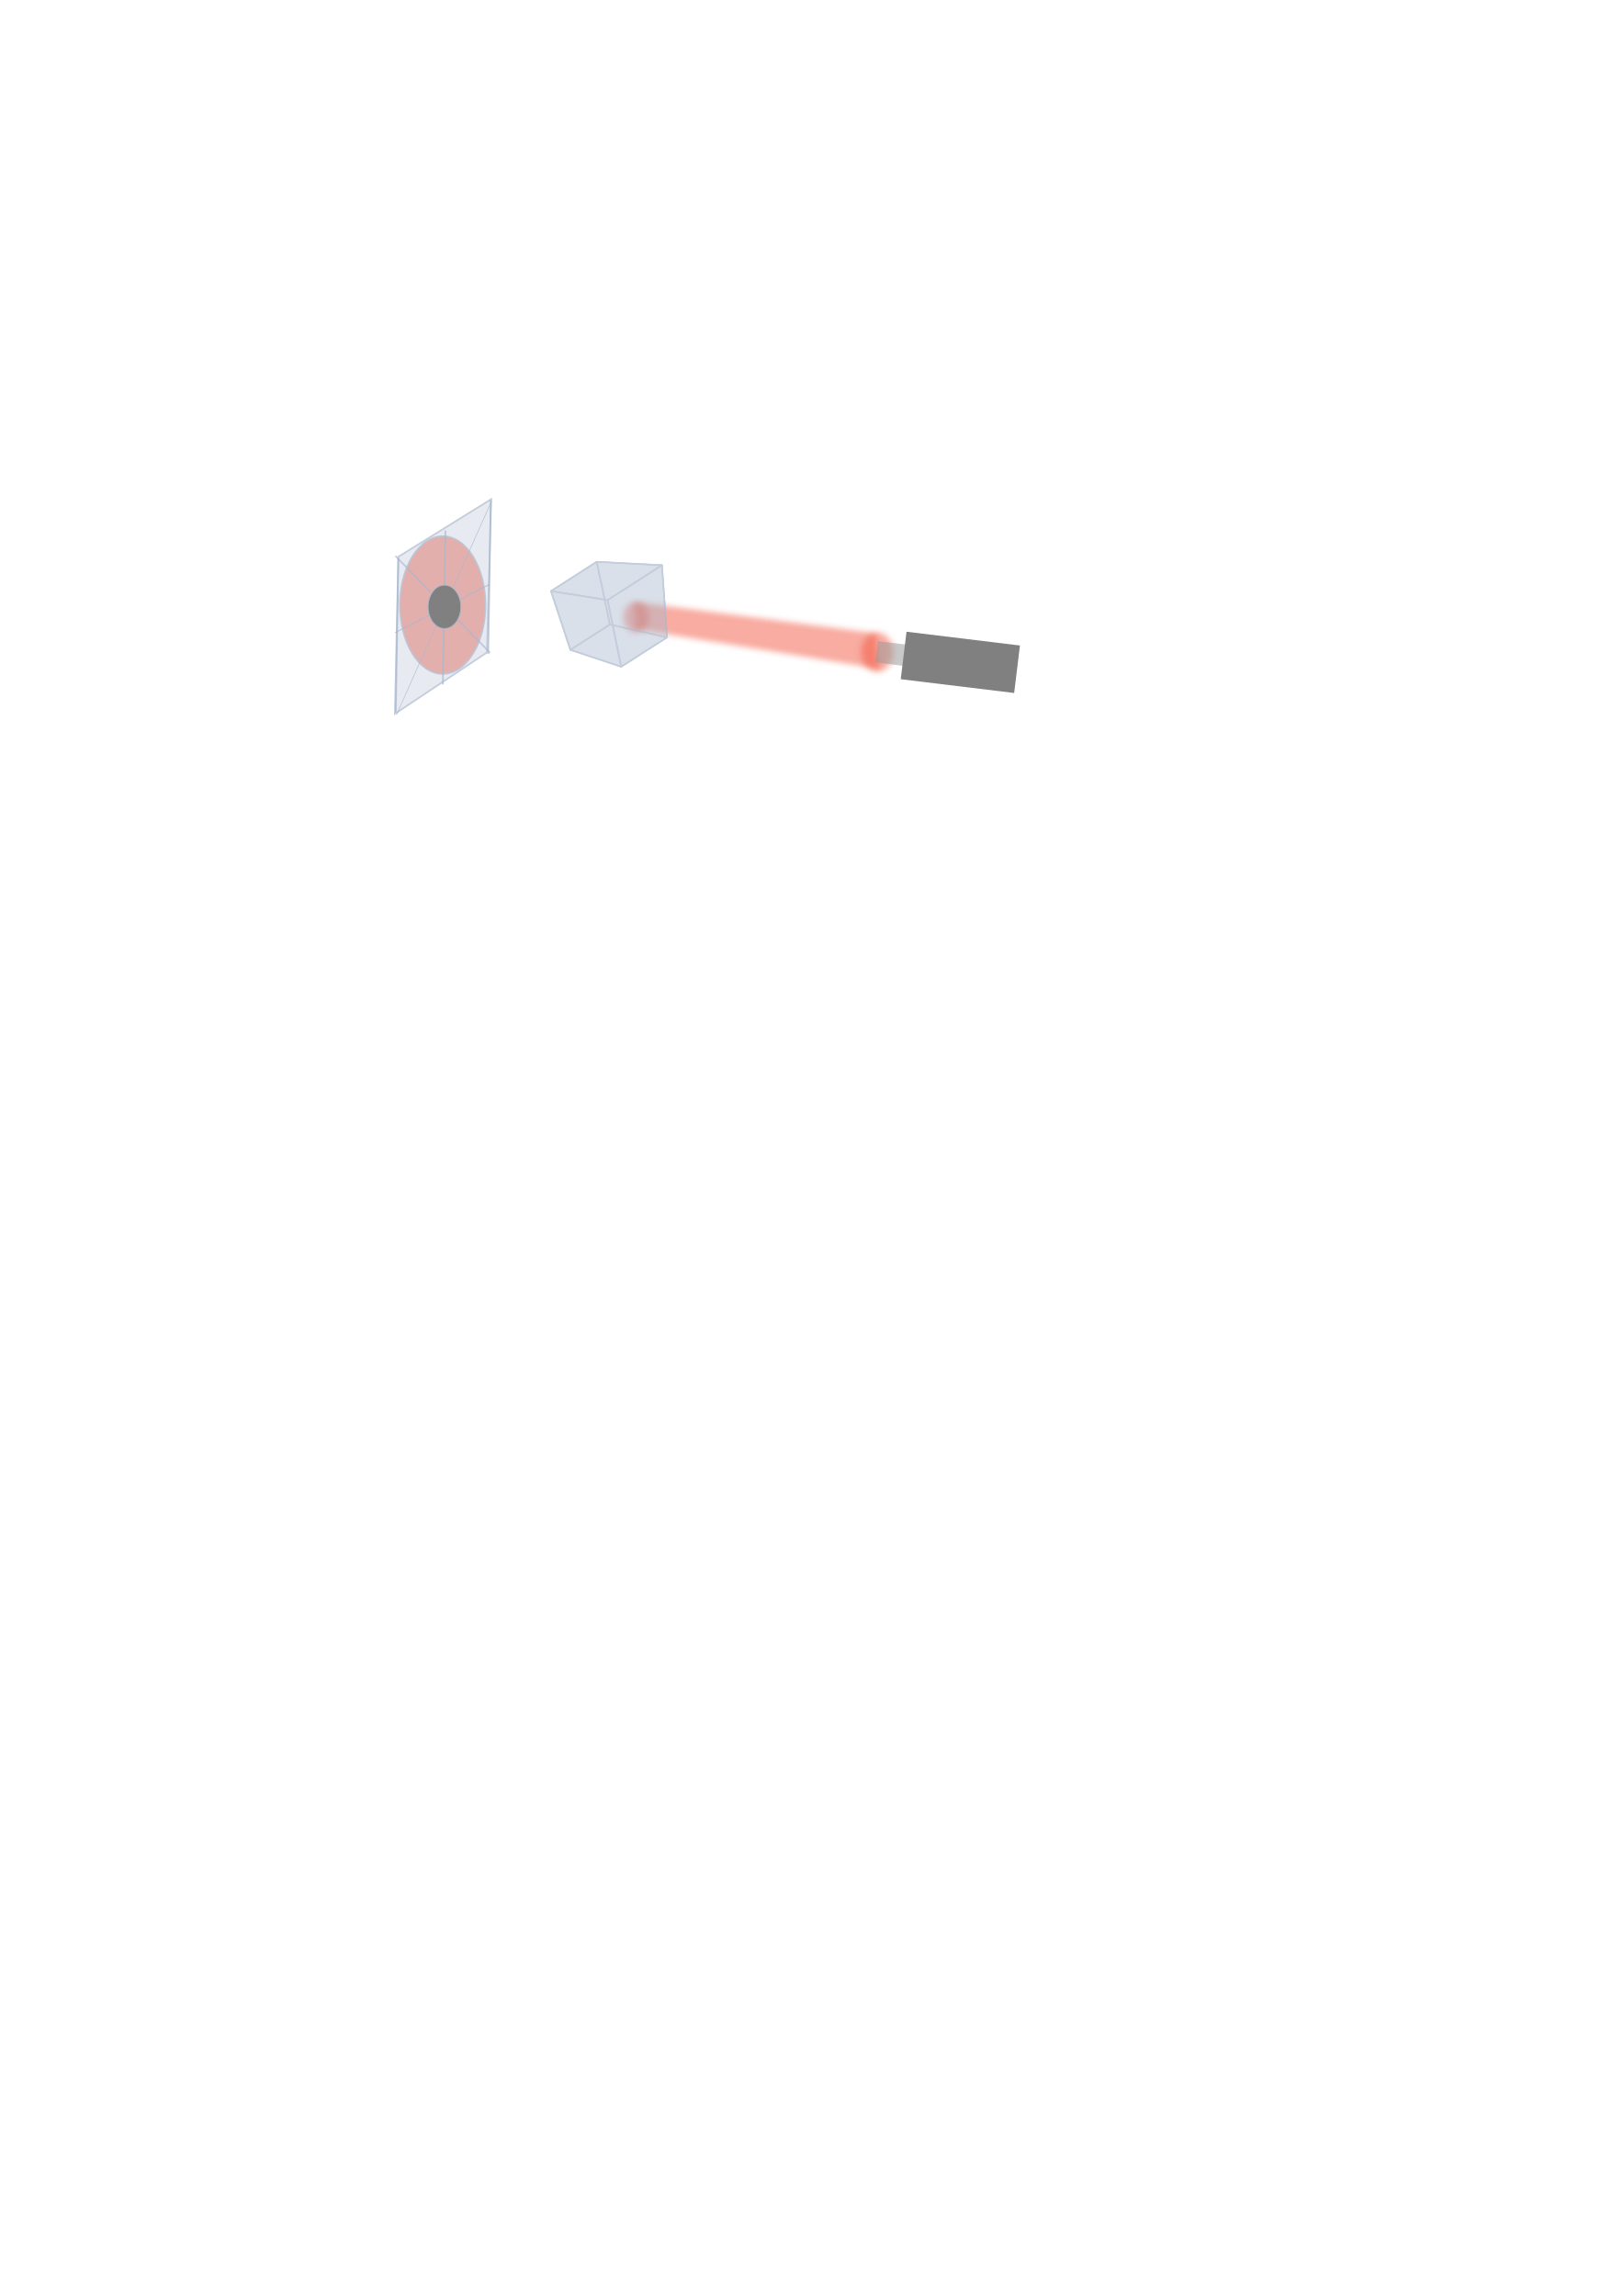
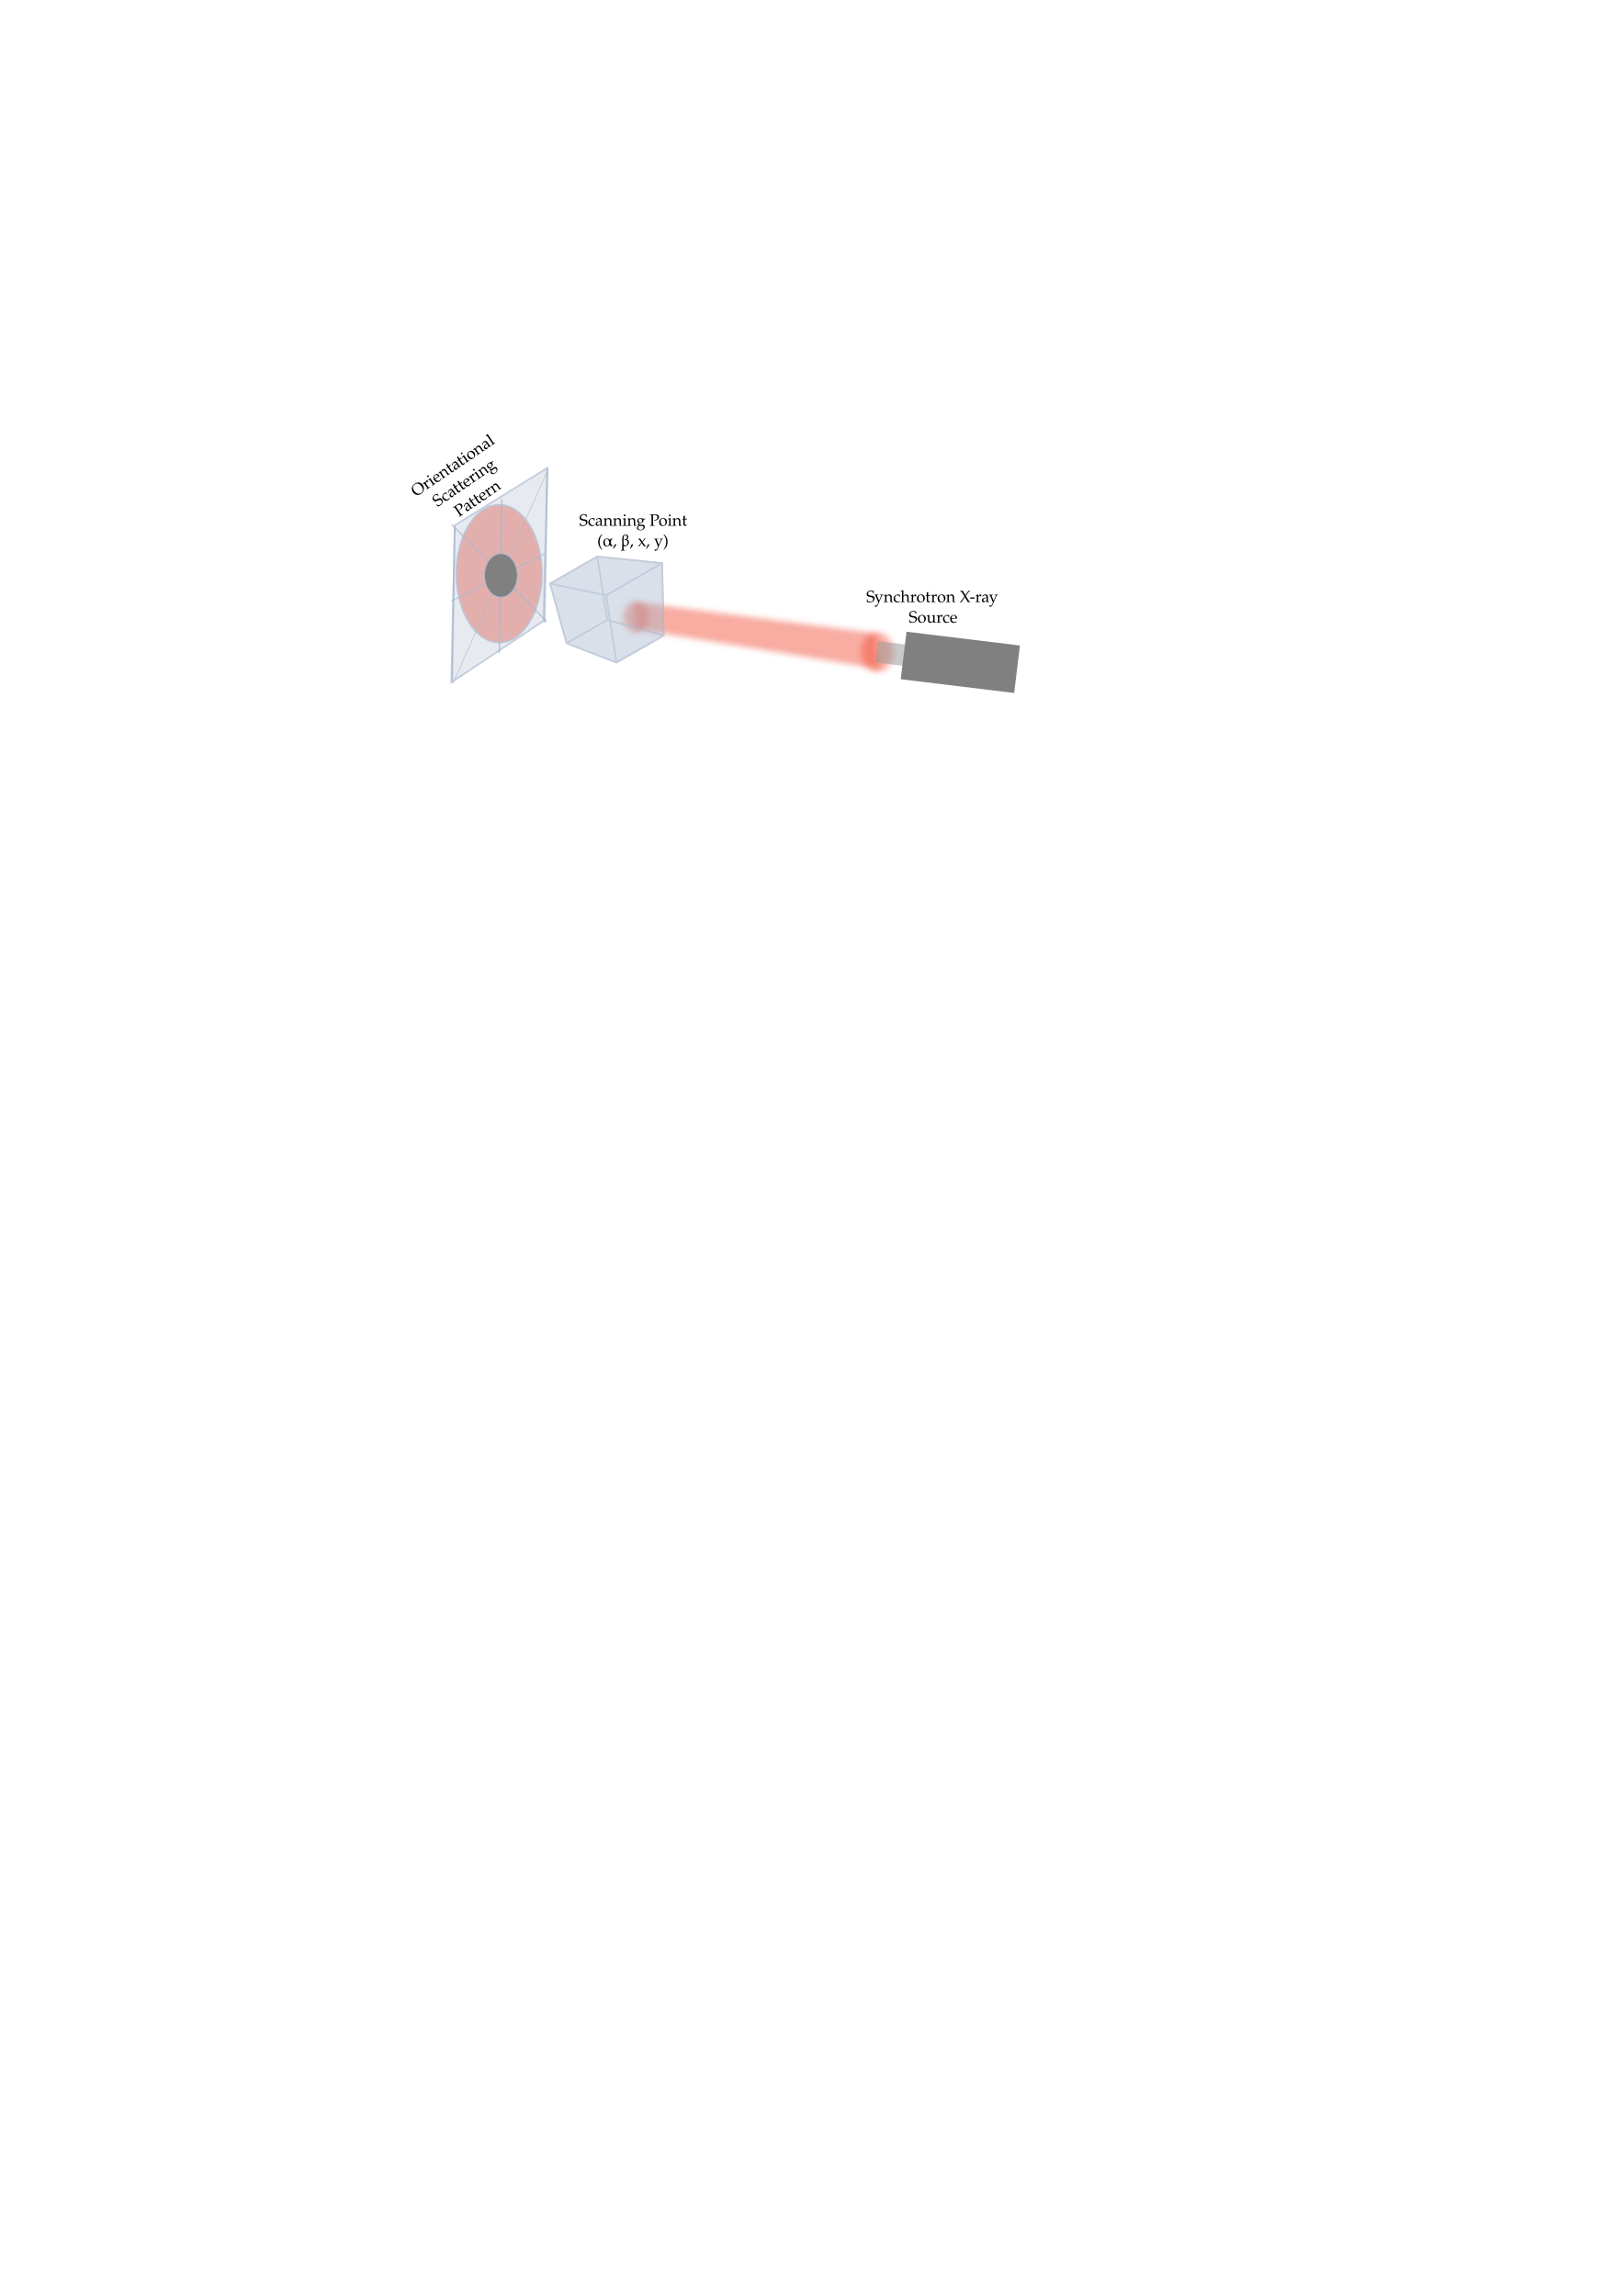
<svg xmlns="http://www.w3.org/2000/svg" width="210mm" height="297mm" viewBox="0 0 210 297" version="1.1" id="svg5">
  <defs id="defs2">
+     <rect x="275.045" y="145.9" width="82.374" height="59.337" id="rect37593" />
+     <rect x="417.105" y="268.762" width="69.808" height="35.253" id="rect6899" />
+     <rect x="297.035" y="255.15" width="130.891" height="30.716" id="rect6893" />
+     <rect x="202.444" y="200.699" width="86.213" height="27.225" id="rect3993" />
    <filter style="color-interpolation-filters:sRGB" id="filter2498" x="-0.348" y="-0.21" width="1.696" height="1.421">
      <feGaussianBlur stdDeviation="0.348" id="feGaussianBlur2500" />
    </filter>
    <filter style="color-interpolation-filters:sRGB" id="filter2502" x="-0.274" y="-0.165" width="1.548" height="1.329">
      <feGaussianBlur stdDeviation="0.348" id="feGaussianBlur2504" />
    </filter>
    <filter style="color-interpolation-filters:sRGB" id="filter2506" x="-0.036" y="-0.096" width="1.071" height="1.193">
      <feGaussianBlur stdDeviation="0.348" id="feGaussianBlur2508" />
    </filter>
  </defs>
  <g id="layer1">
    <ellipse style="opacity:0.69;fill:#f05039;fill-opacity:0.69;stroke-width:2;stroke-miterlimit:8.6;paint-order:markers fill stroke;filter:url(#filter2498)" id="path2438" cx="93.274" cy="82.885" rx="1.201" ry="1.986" transform="matrix(1.353421,0,0,1,-43.97401,-3.047575)" />
    <ellipse style="opacity:0.69;fill:#f05039;fill-opacity:0.69;stroke-width:2;stroke-miterlimit:8.6;paint-order:markers fill stroke;filter:url(#filter2502)" id="path2440" cx="116.316" cy="87.41" rx="1.524" ry="2.54" transform="matrix(1.353421,0,0,1,-43.97401,-3.047575)" />
    <path style="opacity:0.69;fill:#f05039;fill-opacity:0.69;stroke-width:2;stroke-miterlimit:8.6;paint-order:markers fill stroke;filter:url(#filter2506)" d="m 116.177,84.963 -23.088,-4.063 0.092,3.509 23.365,5.172 z" id="path2496" transform="matrix(1.353421,0,0,1,-43.97401,-3.047575)" />
    <rect style="display:inline;opacity:1;fill:#999999;fill-opacity:0.528;stroke-width:1.477;stroke-miterlimit:8.6;paint-order:markers fill stroke" id="rect2614" width="12.283" height="2.771" x="122.741" y="68.63" transform="rotate(6.932383)" />
    <rect style="display:inline;opacity:1;fill:#808080;fill-opacity:1;stroke-width:2;stroke-miterlimit:8.6;paint-order:markers fill stroke" id="rect2672" width="14.776" height="6.187" x="126.25" y="66.968" transform="rotate(6.932383)" />
  </g>
-   <g id="layer3">
-     <ellipse style="opacity:0.69;fill:#f05039;fill-opacity:0.69;stroke:#a8b6cc;stroke-width:0.185;stroke-miterlimit:8.6;stroke-dasharray:none;stroke-opacity:1;paint-order:markers fill stroke" id="path13286" cx="57.257" cy="78.267" rx="5.549" ry="8.92" />
-     <path style="opacity:0.69;fill:#a8b6cc;fill-opacity:0.4;stroke:#a8b6cc;stroke-width:0.224;stroke-miterlimit:8.6;stroke-dasharray:none;stroke-opacity:1;paint-order:markers fill stroke" d="M 51.52,72.213 51.189,92.137" id="path17510" />
-     <path style="opacity:0.69;fill:#a8b6cc;fill-opacity:0.4;stroke:#a8b6cc;stroke-width:0.224;stroke-miterlimit:8.6;stroke-dasharray:none;stroke-opacity:1;paint-order:markers fill stroke" d="m 57.607,68.628 -0.331,19.924" id="path17510-9" />
-     <path style="opacity:0.69;fill:#a8b6cc;fill-opacity:0.4;stroke:#a8b6cc;stroke-width:0.224;stroke-miterlimit:8.6;stroke-dasharray:none;stroke-opacity:1;paint-order:markers fill stroke" d="M 63.473,64.669 63.142,84.593" id="path17510-3" />
-     <path style="opacity:0.69;fill:#a8b6cc;fill-opacity:0.4;stroke:#a8b6cc;stroke-width:0.224;stroke-miterlimit:8.6;stroke-dasharray:none;stroke-opacity:1;paint-order:markers fill stroke" d="m 51.52,72.02 12.008,-7.447 -0.551,19.827 -11.898,7.931 z" id="path17534" />
-     <path style="opacity:0.69;fill:#a8b6cc;fill-opacity:0.4;stroke:#a8b6cc;stroke-width:0.15;stroke-miterlimit:8.6;stroke-dasharray:none;stroke-opacity:1;paint-order:markers fill stroke" d="M 63.246,75.623 51.084,81.835" id="path17510-9-6" />
-     <path style="opacity:0.69;fill:#a8b6cc;fill-opacity:0.4;stroke:#a8b6cc;stroke-width:0.197;stroke-miterlimit:8.6;stroke-dasharray:none;stroke-opacity:1;paint-order:markers fill stroke" d="M 51.128,71.908 63.387,84.442" id="path17510-9-4" />
-     <path style="opacity:0.69;fill:#a8b6cc;fill-opacity:0.4;stroke:#a8b6cc;stroke-width:0.1;stroke-miterlimit:8.6;stroke-dasharray:none;stroke-opacity:1;paint-order:markers fill stroke" d="M 63.412,65.182 51.287,92.461" id="path17510-9-4-0" />
-     <ellipse style="opacity:1;fill:#808080;fill-opacity:1;stroke:#a8b6cc;stroke-width:0.116;stroke-miterlimit:8.6;stroke-dasharray:none;stroke-opacity:1;paint-order:markers fill stroke" id="path13288" cx="57.488" cy="78.498" rx="2.12" ry="2.813" />
+   <g id="layer3" transform="translate(5.910448,0.09235076)">
+     <ellipse style="opacity:0.69;fill:#f05039;fill-opacity:0.69;stroke:#a8b6cc;stroke-width:0.185;stroke-miterlimit:8.6;stroke-dasharray:none;stroke-opacity:1;paint-order:markers fill stroke" id="path13286" cx="58.643" cy="74.111" rx="5.549" ry="8.92" />
+     <path style="opacity:0.69;fill:#a8b6cc;fill-opacity:0.4;stroke:#a8b6cc;stroke-width:0.224;stroke-miterlimit:8.6;stroke-dasharray:none;stroke-opacity:1;paint-order:markers fill stroke" d="M 52.905,68.058 52.575,87.982" id="path17510" />
+     <path style="opacity:0.69;fill:#a8b6cc;fill-opacity:0.4;stroke:#a8b6cc;stroke-width:0.224;stroke-miterlimit:8.6;stroke-dasharray:none;stroke-opacity:1;paint-order:markers fill stroke" d="m 58.993,64.473 -0.331,19.924" id="path17510-9" />
+     <path style="opacity:0.69;fill:#a8b6cc;fill-opacity:0.4;stroke:#a8b6cc;stroke-width:0.224;stroke-miterlimit:8.6;stroke-dasharray:none;stroke-opacity:1;paint-order:markers fill stroke" d="M 64.858,60.514 64.528,80.438" id="path17510-3" />
+     <path style="opacity:0.69;fill:#a8b6cc;fill-opacity:0.4;stroke:#a8b6cc;stroke-width:0.224;stroke-miterlimit:8.6;stroke-dasharray:none;stroke-opacity:1;paint-order:markers fill stroke" d="m 52.905,67.864 12.008,-7.447 -0.551,19.827 -11.898,7.931 z" id="path17534" />
+     <path style="opacity:0.69;fill:#a8b6cc;fill-opacity:0.4;stroke:#a8b6cc;stroke-width:0.15;stroke-miterlimit:8.6;stroke-dasharray:none;stroke-opacity:1;paint-order:markers fill stroke" d="M 64.631,71.468 52.469,77.679" id="path17510-9-6" />
+     <path style="opacity:0.69;fill:#a8b6cc;fill-opacity:0.4;stroke:#a8b6cc;stroke-width:0.197;stroke-miterlimit:8.6;stroke-dasharray:none;stroke-opacity:1;paint-order:markers fill stroke" d="M 52.514,67.752 64.772,80.286" id="path17510-9-4" />
+     <path style="opacity:0.69;fill:#a8b6cc;fill-opacity:0.4;stroke:#a8b6cc;stroke-width:0.1;stroke-miterlimit:8.6;stroke-dasharray:none;stroke-opacity:1;paint-order:markers fill stroke" d="M 64.798,61.026 52.672,88.305" id="path17510-9-4-0" />
+     <ellipse style="opacity:1;fill:#808080;fill-opacity:1;stroke:#a8b6cc;stroke-width:0.116;stroke-miterlimit:8.6;stroke-dasharray:none;stroke-opacity:1;paint-order:markers fill stroke" id="path13288" cx="58.874" cy="74.342" rx="2.12" ry="2.813" />
+     <text xml:space="preserve" transform="matrix(0.2645833,0,0,0.2645833,-5.725746,-0.2770522)" id="text3991" style="font-size:16px;font-family:'Palatino Linotype';-inkscape-font-specification:'Palatino Linotype, Normal';text-align:center;white-space:pre;shape-inside:url(#rect3993);display:inline;fill:#000000;fill-opacity:0.529;stroke:none;stroke-width:4.808;stroke-miterlimit:8.6;stroke-opacity:1;paint-order:markers fill stroke" />
+     <text xml:space="preserve" style="font-style:normal;font-variant:normal;font-weight:normal;font-stretch:normal;font-size:2.117px;font-family:'Palatino Linotype';-inkscape-font-specification:'Palatino Linotype, Normal';font-variant-ligatures:normal;font-variant-caps:normal;font-variant-numeric:normal;font-variant-east-asian:normal;text-align:center;text-anchor:middle;fill:#000000;fill-opacity:1;stroke:none;stroke-width:1.272;stroke-miterlimit:8.6;stroke-opacity:1;paint-order:markers fill stroke" x="11.887" y="79.998" id="text4207" transform="rotate(-34.1752)">
+       <tspan id="tspan6809" x="11.887" y="79.998">Orientational </tspan>
+       <tspan id="tspan6811" x="11.887" y="82.644">Scattering </tspan>
+       <tspan id="tspan6813" x="11.887" y="85.29">Pattern</tspan>
+       <tspan id="tspan6815" x="11.887" y="87.936" />
+     </text>
+     <text xml:space="preserve" transform="matrix(0.2645833,0,0,0.2645833,-19.85541,-1.385261)" id="text6891" style="font-style:normal;font-variant:normal;font-weight:normal;font-stretch:normal;font-size:8px;font-family:'Palatino Linotype';-inkscape-font-specification:'Palatino Linotype, Normal';font-variant-ligatures:normal;font-variant-caps:normal;font-variant-numeric:normal;font-variant-east-asian:normal;text-align:center;white-space:pre;shape-inside:url(#rect6893);display:inline;fill:#000000;fill-opacity:1;stroke:none;stroke-width:4.808;stroke-miterlimit:8.6;stroke-opacity:1;paint-order:markers fill stroke">
+       <tspan x="335.836" y="261.913" id="tspan37905">Scanning Point
+ </tspan>
+       <tspan x="344.635" y="271.913" id="tspan37907">(α, β, x, y)
+ </tspan>
+     </text>
+     <text xml:space="preserve" transform="matrix(0.2645833,0,0,0.2645833,-4.802239,4.89459)" id="text6897" style="font-style:normal;font-variant:normal;font-weight:normal;font-stretch:normal;font-size:8px;font-family:'Palatino Linotype';-inkscape-font-specification:'Palatino Linotype, Normal';font-variant-ligatures:normal;font-variant-caps:normal;font-variant-numeric:normal;font-variant-east-asian:normal;text-align:center;white-space:pre;shape-inside:url(#rect6899);display:inline;fill:#000000;fill-opacity:1;stroke:none;stroke-width:4.808;stroke-miterlimit:8.6;stroke-opacity:1;paint-order:markers fill stroke">
+       <tspan x="419.289" y="275.524" id="tspan37909">Synchrotron X-ray
+ </tspan>
+       <tspan x="440.043" y="285.524" id="tspan37911">Source</tspan>
+     </text>
  </g>
  <g id="layer2">
    <g id="g2264" style="opacity:0.69;fill:#a8b6cc;fill-opacity:0.39;stroke:#a8b6cc;stroke-width:0.2;stroke-miterlimit:8.6;stroke-dasharray:none;stroke-opacity:1;paint-order:markers fill stroke">
-       <path id="path2276" style="fill:#a8b6cc;fill-opacity:0.39;fill-rule:evenodd;stroke:#a8b6cc;stroke-width:0.2;stroke-linejoin:round;stroke-dasharray:none;stroke-opacity:1" d="m 78.88,80.782 7.387,1.665 -5.925,3.801 -6.572,-2.187 z" points="86.267,82.447 80.342,86.248 73.769,84.061 78.88,80.782 " />
-       <path id="path2266" style="fill:#a8b6cc;fill-opacity:0.39;fill-rule:evenodd;stroke:#a8b6cc;stroke-width:0.2;stroke-linejoin:round;stroke-dasharray:none;stroke-opacity:1" d="m 77.173,72.671 -5.91,3.791 2.506,7.599 5.111,-3.278 z" points="71.263,76.461 73.769,84.061 78.88,80.782 77.173,72.671 " />
-       <path id="path2268" style="fill:#a8b6cc;fill-opacity:0.39;fill-rule:evenodd;stroke:#a8b6cc;stroke-width:0.2;stroke-linejoin:round;stroke-dasharray:none;stroke-opacity:1" d="m 77.173,72.671 8.437,0.442 0.656,9.335 -7.387,-1.665 z" points="85.611,73.112 86.267,82.447 78.88,80.782 77.173,72.671 " />
-       <path id="path2274" style="fill:#a8b6cc;fill-opacity:0.39;fill-rule:evenodd;stroke:#a8b6cc;stroke-width:0.2;stroke-linejoin:round;stroke-dasharray:none;stroke-opacity:1" d="m 71.263,76.461 7.32,1.158 1.758,8.629 -6.572,-2.187 z" points="78.584,77.619 80.342,86.248 73.769,84.061 71.263,76.461 " />
-       <path id="path2272" style="fill:#a8b6cc;fill-opacity:0.39;fill-rule:evenodd;stroke:#a8b6cc;stroke-width:0.2;stroke-linejoin:round;stroke-dasharray:none;stroke-opacity:1" d="m 85.611,73.112 -7.027,4.507 1.758,8.629 5.925,-3.801 z" points="78.584,77.619 80.342,86.248 86.267,82.447 85.611,73.112 " />
-       <path id="path2270" style="fill:#a8b6cc;fill-opacity:0.39;fill-rule:evenodd;stroke:#a8b6cc;stroke-width:0.2;stroke-linejoin:round;stroke-dasharray:none;stroke-opacity:1" d="m 77.173,72.671 8.437,0.442 -7.027,4.507 -7.32,-1.158 z" points="85.611,73.112 78.584,77.619 71.263,76.461 77.173,72.671 " />
+       <path id="path2276" style="fill:#a8b6cc;fill-opacity:0.39;fill-rule:evenodd;stroke:#a8b6cc;stroke-width:0.2;stroke-linejoin:round;stroke-dasharray:none;stroke-opacity:1" d="m 78.541,80.181 7.296,2.024 -6.104,3.507 -6.458,-2.506 z" points="85.837,82.205 79.733,85.711 73.276,83.206 78.541,80.181 " />
+       <path id="path2266" style="fill:#a8b6cc;fill-opacity:0.39;fill-rule:evenodd;stroke:#a8b6cc;stroke-width:0.2;stroke-linejoin:round;stroke-dasharray:none;stroke-opacity:1" d="m 77.232,71.995 -6.088,3.498 2.132,7.713 5.265,-3.025 z" points="71.144,75.493 73.276,83.206 78.541,80.181 77.232,71.995 " />
+       <path id="path2268" style="fill:#a8b6cc;fill-opacity:0.39;fill-rule:evenodd;stroke:#a8b6cc;stroke-width:0.2;stroke-linejoin:round;stroke-dasharray:none;stroke-opacity:1" d="m 77.232,71.995 8.405,0.853 0.199,9.356 -7.296,-2.024 z" points="85.638,72.849 85.837,82.205 78.541,80.181 77.232,71.995 " />
+       <path id="path2274" style="fill:#a8b6cc;fill-opacity:0.39;fill-rule:evenodd;stroke:#a8b6cc;stroke-width:0.2;stroke-linejoin:round;stroke-dasharray:none;stroke-opacity:1" d="m 71.144,75.493 7.255,1.514 1.334,8.704 -6.458,-2.506 z" points="78.399,77.007 79.733,85.711 73.276,83.206 71.144,75.493 " />
+       <path id="path2272" style="fill:#a8b6cc;fill-opacity:0.39;fill-rule:evenodd;stroke:#a8b6cc;stroke-width:0.2;stroke-linejoin:round;stroke-dasharray:none;stroke-opacity:1" d="m 85.638,72.849 -7.239,4.158 1.334,8.704 6.104,-3.507 z" points="78.399,77.007 79.733,85.711 85.837,82.205 85.638,72.849 " />
+       <path id="path2270" style="fill:#a8b6cc;fill-opacity:0.39;fill-rule:evenodd;stroke:#a8b6cc;stroke-width:0.2;stroke-linejoin:round;stroke-dasharray:none;stroke-opacity:1" d="m 77.232,71.995 8.405,0.853 -7.239,4.158 -7.255,-1.514 z" points="85.638,72.849 78.399,77.007 71.144,75.493 77.232,71.995 " />
    </g>
  </g>
</svg>
